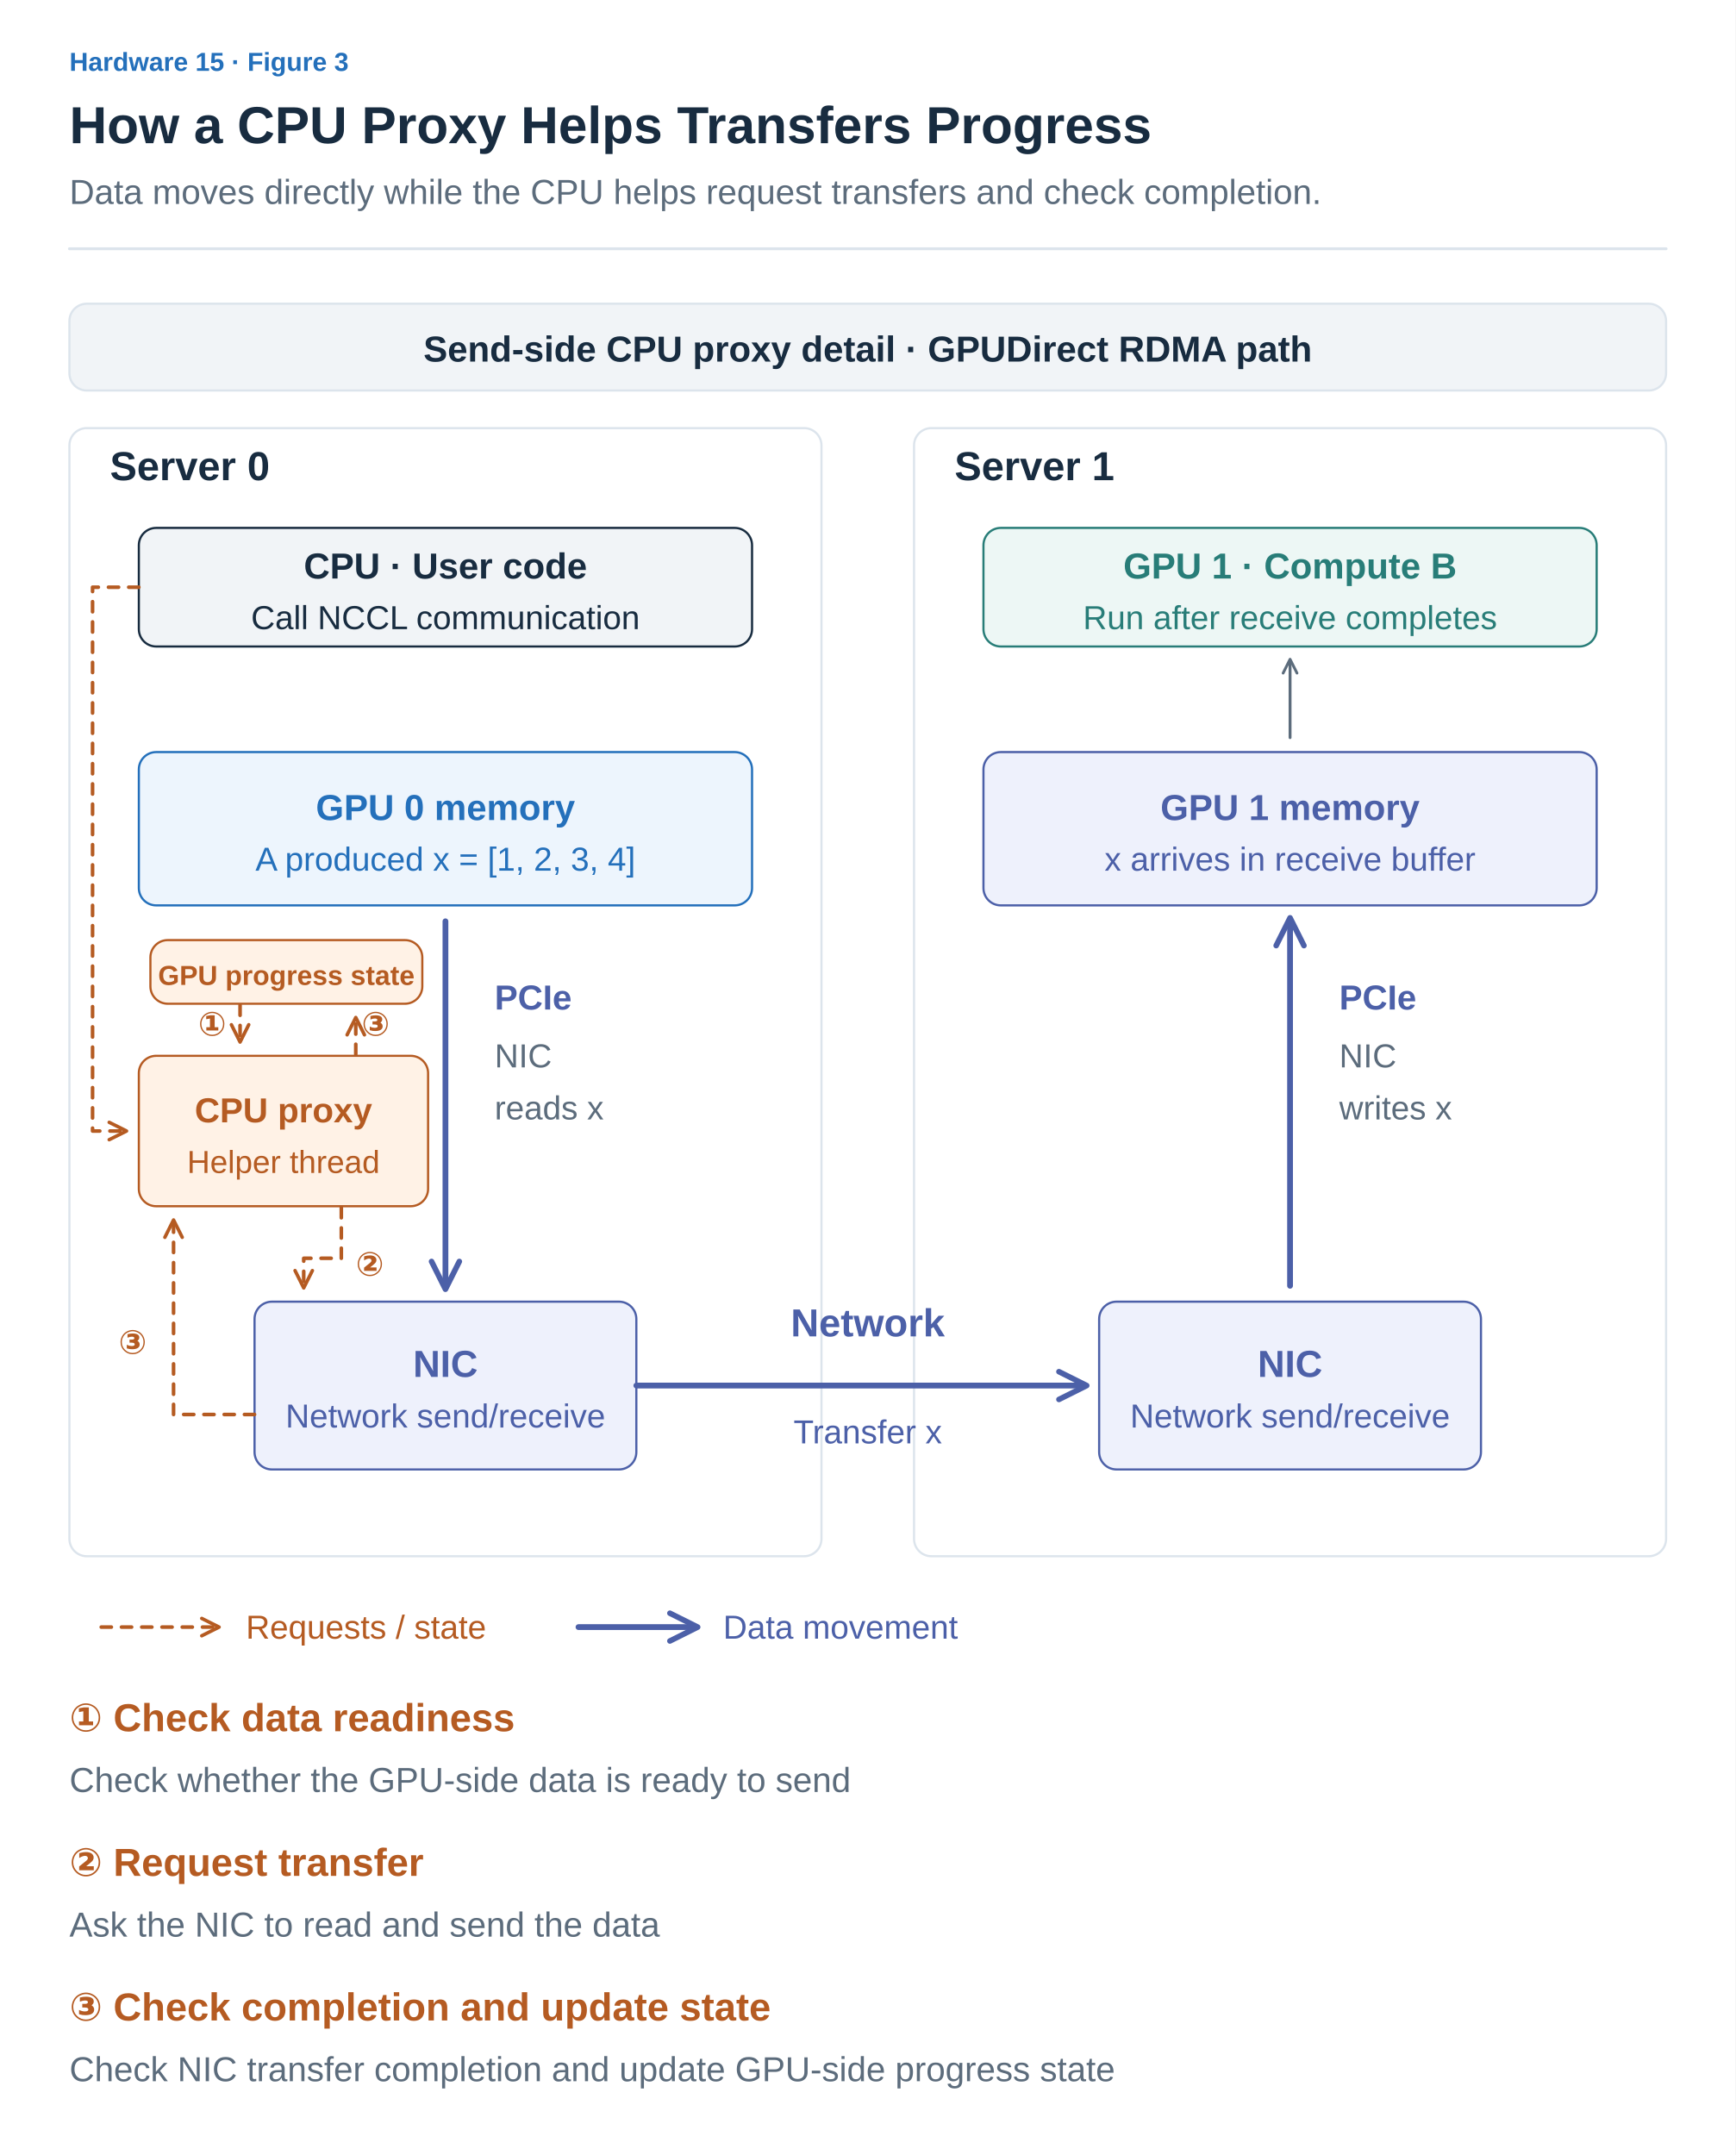
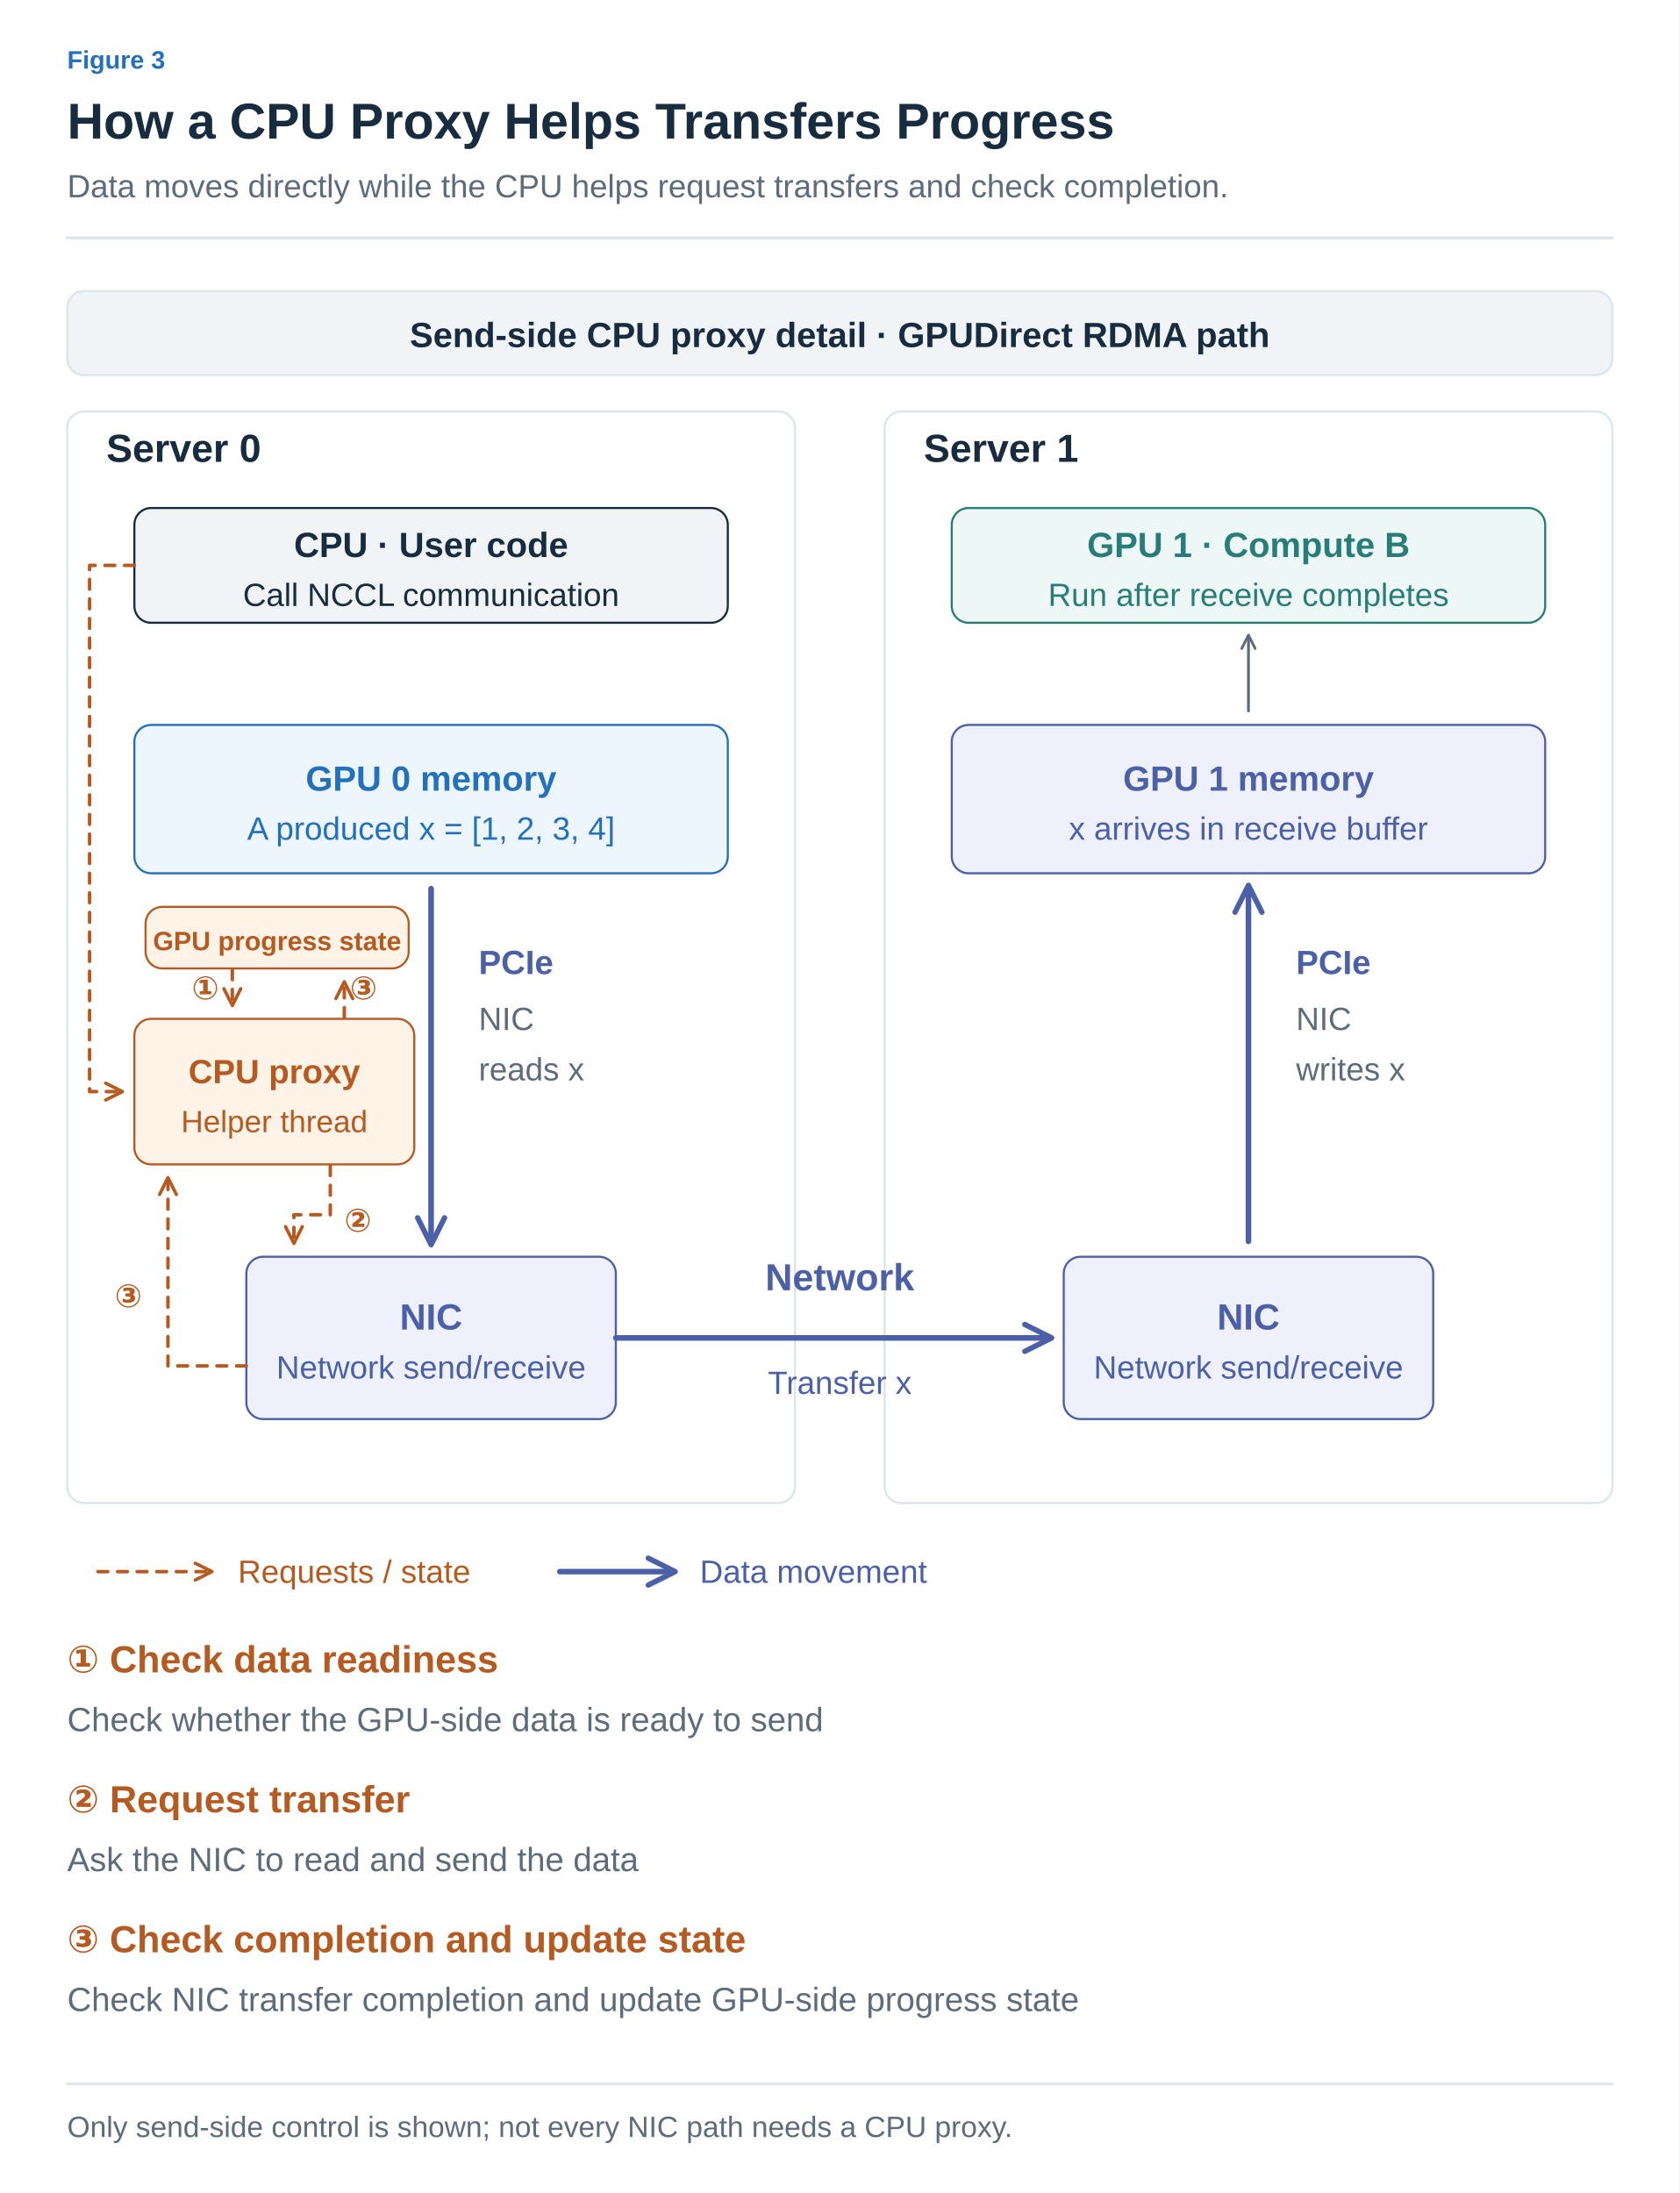
- <svg xmlns="http://www.w3.org/2000/svg" width="1200" height="1490" viewBox="0 0 1200 1490" role="img" aria-labelledby="title desc">
+ <svg xmlns="http://www.w3.org/2000/svg" width="1200" height="1567" viewBox="0 0 1200 1567" role="img" aria-labelledby="title desc">
  <defs>
-     <marker id="muted" viewBox="0 0 10 10" refX="8" refY="5" markerWidth="6" markerHeight="6" orient="auto">
+     <marker id="arrow-ink" viewBox="0 0 10 10" refX="8" refY="5" markerWidth="6" markerHeight="6" orient="auto">
+       <path d="M1 1 L9 5 L1 9" fill="none" stroke="#182C40" stroke-width="1.6" />
+     </marker>
+     <marker id="arrow-muted" viewBox="0 0 10 10" refX="8" refY="5" markerWidth="6" markerHeight="6" orient="auto">
      <path d="M1 1 L9 5 L1 9" fill="none" stroke="#5C6C7C" stroke-width="1.6" />
    </marker>
-     <marker id="blue" viewBox="0 0 10 10" refX="8" refY="5" markerWidth="6" markerHeight="6" orient="auto">
+     <marker id="arrow-line" viewBox="0 0 10 10" refX="8" refY="5" markerWidth="6" markerHeight="6" orient="auto">
+       <path d="M1 1 L9 5 L1 9" fill="none" stroke="#DCE4EC" stroke-width="1.6" />
+     </marker>
+     <marker id="arrow-paper" viewBox="0 0 10 10" refX="8" refY="5" markerWidth="6" markerHeight="6" orient="auto">
+       <path d="M1 1 L9 5 L1 9" fill="none" stroke="#FFFFFF" stroke-width="1.6" />
+     </marker>
+     <marker id="arrow-blue" viewBox="0 0 10 10" refX="8" refY="5" markerWidth="6" markerHeight="6" orient="auto">
      <path d="M1 1 L9 5 L1 9" fill="none" stroke="#2470BB" stroke-width="1.6" />
    </marker>
-     <marker id="orange" viewBox="0 0 10 10" refX="8" refY="5" markerWidth="6" markerHeight="6" orient="auto">
+     <marker id="arrow-teal" viewBox="0 0 10 10" refX="8" refY="5" markerWidth="6" markerHeight="6" orient="auto">
+       <path d="M1 1 L9 5 L1 9" fill="none" stroke="#287D78" stroke-width="1.6" />
+     </marker>
+     <marker id="arrow-orange" viewBox="0 0 10 10" refX="8" refY="5" markerWidth="6" markerHeight="6" orient="auto">
      <path d="M1 1 L9 5 L1 9" fill="none" stroke="#B55B22" stroke-width="1.6" />
    </marker>
-     <marker id="teal" viewBox="0 0 10 10" refX="8" refY="5" markerWidth="6" markerHeight="6" orient="auto">
-       <path d="M1 1 L9 5 L1 9" fill="none" stroke="#287D78" stroke-width="1.6" />
-     </marker>
-     <marker id="purple" viewBox="0 0 10 10" refX="8" refY="5" markerWidth="6" markerHeight="6" orient="auto">
+     <marker id="arrow-purple" viewBox="0 0 10 10" refX="8" refY="5" markerWidth="6" markerHeight="6" orient="auto">
      <path d="M1 1 L9 5 L1 9" fill="none" stroke="#7954A3" stroke-width="1.6" />
    </marker>
-     <marker id="comm" viewBox="0 0 10 10" refX="8" refY="5" markerWidth="6" markerHeight="6" orient="auto">
+     <marker id="arrow-gray" viewBox="0 0 10 10" refX="8" refY="5" markerWidth="6" markerHeight="6" orient="auto">
+       <path d="M1 1 L9 5 L1 9" fill="none" stroke="#657789" stroke-width="1.6" />
+     </marker>
+     <marker id="arrow-red" viewBox="0 0 10 10" refX="8" refY="5" markerWidth="6" markerHeight="6" orient="auto">
+       <path d="M1 1 L9 5 L1 9" fill="none" stroke="#B34242" stroke-width="1.6" />
+     </marker>
+     <marker id="arrow-indigo" viewBox="0 0 10 10" refX="8" refY="5" markerWidth="6" markerHeight="6" orient="auto">
      <path d="M1 1 L9 5 L1 9" fill="none" stroke="#4C60A8" stroke-width="1.6" />
+     </marker>
+     <marker id="arrow-slate" viewBox="0 0 10 10" refX="8" refY="5" markerWidth="6" markerHeight="6" orient="auto">
+       <path d="M1 1 L9 5 L1 9" fill="none" stroke="#8191A0" stroke-width="1.6" />
+     </marker>
+     <marker id="arrow-surface" viewBox="0 0 10 10" refX="8" refY="5" markerWidth="6" markerHeight="6" orient="auto">
+       <path d="M1 1 L9 5 L1 9" fill="none" stroke="#F8FAFC" stroke-width="1.6" />
    </marker>
  </defs>
  <style>text{font-family:Arial,"Apple SD Gothic Neo","Noto Sans KR",sans-serif}text[font-family]{font-family:Menlo,Consolas,monospace}path{stroke-linecap:round;stroke-linejoin:round}</style>
-   <rect width="1200" height="1490" fill="white" />
-   <text x="48" y="49" fill="#2470BB" font-size="18" font-weight="600" text-anchor="start">Hardware 15 · Figure 3</text>
-   <text x="48" y="99" fill="#182C40" font-size="36" font-weight="700" text-anchor="start">How a CPU Proxy Helps Transfers Progress</text>
-   <text x="48" y="141" fill="#5C6C7C" font-size="24" font-weight="400" text-anchor="start">Data moves directly while the CPU helps request transfers and check completion.</text>
-   <path d="M48,172 H1152" fill="none" stroke="#DCE4EC" stroke-width="2" />
-   <rect x="48" y="210" width="1104" height="60" rx="12" fill="#F1F4F7" stroke="#DCE4EC" stroke-width="1.5" />
-   <text x="600" y="250" fill="#182C40" font-size="25" font-weight="600" text-anchor="middle">Send-side CPU proxy detail · GPUDirect RDMA path</text>
-   <rect x="48" y="296" width="520" height="780" rx="12" fill="#FFFFFF" stroke="#DCE4EC" stroke-width="1.5" />
-   <text x="76" y="332" fill="#182C40" font-size="28" font-weight="700" text-anchor="start">Server 0</text>
-   <rect x="632" y="296" width="520" height="780" rx="12" fill="#FFFFFF" stroke="#DCE4EC" stroke-width="1.5" />
-   <text x="660" y="332" fill="#182C40" font-size="28" font-weight="700" text-anchor="start">Server 1</text>
-   <rect x="96" y="365" width="424" height="82" rx="12" fill="#F1F4F7" stroke="#182C40" stroke-width="1.5" />
-   <text x="308.0" y="400.0" fill="#182C40" font-size="25" font-weight="600" text-anchor="middle">CPU · User code</text>
-   <text x="308.0" y="435.0" fill="#182C40" font-size="23" font-weight="400" text-anchor="middle">Call NCCL communication</text>
-   <rect x="680" y="365" width="424" height="82" rx="12" fill="#EDF7F5" stroke="#287D78" stroke-width="1.5" />
-   <text x="892.0" y="400.0" fill="#287D78" font-size="25" font-weight="600" text-anchor="middle">GPU 1 · Compute B</text>
-   <text x="892.0" y="435.0" fill="#287D78" font-size="23" font-weight="400" text-anchor="middle">Run after receive completes</text>
-   <rect x="96" y="520" width="424" height="106" rx="12" fill="#EDF5FD" stroke="#2470BB" stroke-width="1.5" />
-   <text x="308.0" y="567.0" fill="#2470BB" font-size="25" font-weight="600" text-anchor="middle">GPU 0 memory</text>
-   <text x="308.0" y="602.0" fill="#2470BB" font-size="23" font-weight="400" text-anchor="middle">A produced x = [1, 2, 3, 4]</text>
-   <rect x="680" y="520" width="424" height="106" rx="12" fill="#EEF1FC" stroke="#4C60A8" stroke-width="1.5" />
-   <text x="892.0" y="567.0" fill="#4C60A8" font-size="25" font-weight="600" text-anchor="middle">GPU 1 memory</text>
-   <text x="892.0" y="602.0" fill="#4C60A8" font-size="23" font-weight="400" text-anchor="middle">x arrives in receive buffer</text>
-   <path d="M892,510 V457" fill="none" stroke="#5C6C7C" stroke-width="2" marker-end="url(#muted)" />
-   <rect x="176" y="900" width="264" height="116" rx="12" fill="#EEF1FC" stroke="#4C60A8" stroke-width="1.5" />
-   <text x="308.0" y="952.0" fill="#4C60A8" font-size="26" font-weight="600" text-anchor="middle">NIC</text>
-   <text x="308.0" y="987.0" fill="#4C60A8" font-size="23" font-weight="400" text-anchor="middle">Network send/receive</text>
-   <rect x="760" y="900" width="264" height="116" rx="12" fill="#EEF1FC" stroke="#4C60A8" stroke-width="1.5" />
-   <text x="892.0" y="952.0" fill="#4C60A8" font-size="26" font-weight="600" text-anchor="middle">NIC</text>
-   <text x="892.0" y="987.0" fill="#4C60A8" font-size="23" font-weight="400" text-anchor="middle">Network send/receive</text>
-   <path d="M308,637 V889" fill="none" stroke="#4C60A8" stroke-width="4" marker-end="url(#comm)" />
-   <text x="342" y="698" fill="#4C60A8" font-size="24" font-weight="600" text-anchor="start">PCIe</text>
-   <text x="342" y="738" fill="#5C6C7C" font-size="23" font-weight="400" text-anchor="start">NIC</text>
-   <text x="342" y="774" fill="#5C6C7C" font-size="23" font-weight="400" text-anchor="start">reads x</text>
-   <path d="M892,889 V637" fill="none" stroke="#4C60A8" stroke-width="4" marker-end="url(#comm)" />
-   <text x="926" y="698" fill="#4C60A8" font-size="24" font-weight="600" text-anchor="start">PCIe</text>
-   <text x="926" y="738" fill="#5C6C7C" font-size="23" font-weight="400" text-anchor="start">NIC</text>
-   <text x="926" y="774" fill="#5C6C7C" font-size="23" font-weight="400" text-anchor="start">writes x</text>
-   <path d="M440,958 H749" fill="none" stroke="#4C60A8" stroke-width="4" marker-end="url(#comm)" />
-   <text x="600" y="924" fill="#4C60A8" font-size="27" font-weight="600" text-anchor="middle">Network</text>
-   <text x="600" y="998" fill="#4C60A8" font-size="23" font-weight="400" text-anchor="middle">Transfer x</text>
-   <rect x="104" y="650" width="188" height="44" rx="12" fill="#FFF2E6" stroke="#B55B22" stroke-width="1.5" />
-   <text x="198.0" y="681.0" fill="#B55B22" font-size="19" font-weight="600" text-anchor="middle">GPU progress state</text>
-   <rect x="96" y="730" width="200" height="104" rx="12" fill="#FFF2E6" stroke="#B55B22" stroke-width="1.5" />
-   <text x="196.0" y="776.0" fill="#B55B22" font-size="24" font-weight="600" text-anchor="middle">CPU proxy</text>
-   <text x="196.0" y="811.0" fill="#B55B22" font-size="22" font-weight="400" text-anchor="middle">Helper thread</text>
-   <path d="M96,406 H64 V782 H86" fill="none" stroke="#B55B22" stroke-width="2.5" marker-end="url(#orange)" stroke-dasharray="7 7" />
-   <path d="M166,695 V719" fill="none" stroke="#B55B22" stroke-width="2.5" marker-end="url(#orange)" stroke-dasharray="7 7" />
-   <path d="M246,729 V705" fill="none" stroke="#B55B22" stroke-width="2.5" marker-end="url(#orange)" stroke-dasharray="7 7" />
-   <path d="M236,835 V870 H210 V889" fill="none" stroke="#B55B22" stroke-width="2.5" marker-end="url(#orange)" stroke-dasharray="7 7" />
-   <path d="M176,978 H120 V845" fill="none" stroke="#B55B22" stroke-width="2.5" marker-end="url(#orange)" stroke-dasharray="7 7" />
-   <text x="137" y="716" fill="#B55B22" font-size="23" font-weight="600" text-anchor="start">①</text>
-   <text x="250" y="716" fill="#B55B22" font-size="23" font-weight="600" text-anchor="start">③</text>
-   <text x="246" y="882" fill="#B55B22" font-size="23" font-weight="600" text-anchor="start">②</text>
-   <text x="82" y="936" fill="#B55B22" font-size="23" font-weight="600" text-anchor="start">③</text>
-   <path d="M70,1125 H150" fill="none" stroke="#B55B22" stroke-width="2.5" marker-end="url(#orange)" stroke-dasharray="7 7" />
-   <text x="170" y="1133" fill="#B55B22" font-size="23" font-weight="400" text-anchor="start">Requests / state</text>
-   <path d="M400,1125 H480" fill="none" stroke="#4C60A8" stroke-width="4" marker-end="url(#comm)" />
-   <text x="500" y="1133" fill="#4C60A8" font-size="23" font-weight="400" text-anchor="start">Data movement</text>
-   <text x="48" y="1197" fill="#B55B22" font-size="27" font-weight="600" text-anchor="start">① Check data readiness</text>
-   <text x="48" y="1239" fill="#5C6C7C" font-size="24" font-weight="400" text-anchor="start">Check whether the GPU-side data is ready to send</text>
-   <text x="48" y="1297" fill="#B55B22" font-size="27" font-weight="600" text-anchor="start">② Request transfer</text>
-   <text x="48" y="1339" fill="#5C6C7C" font-size="24" font-weight="400" text-anchor="start">Ask the NIC to read and send the data</text>
-   <text x="48" y="1397" fill="#B55B22" font-size="27" font-weight="600" text-anchor="start">③ Check completion and update state</text>
-   <text x="48" y="1439" fill="#5C6C7C" font-size="24" font-weight="400" text-anchor="start">Check NIC transfer completion and update GPU-side progress state</text>
+   <rect width="100%" height="100%" fill="white" />
+   <text x="48" y="49" fill="#2470BB" font-size="18" font-weight="600" text-anchor="start" data-max-width="1104">Figure 3</text>
+   <text x="48" y="99" fill="#182C40" font-size="36" font-weight="700" text-anchor="start" data-max-width="1104">How a CPU Proxy Helps Transfers Progress</text>
+   <text x="48" y="141" fill="#5C6C7C" font-size="23" font-weight="400" text-anchor="start" data-max-width="1104">Data moves directly while the CPU helps request transfers and check completion.</text>
+   <path d="M48,170 H1152" stroke="#DCE4EC" stroke-width="2" />
+   <g transform="translate(48 206) scale(1)" data-panel="1">
+     <g transform="translate(-48 -208)">
+       <rect x="48" y="210" width="1104" height="60" rx="12" fill="#F1F4F7" stroke="#DCE4EC" stroke-width="1.5" />
+       <text x="600" y="250" fill="#182C40" font-size="25" font-weight="600" text-anchor="middle">Send-side CPU proxy detail · GPUDirect RDMA path</text>
+       <rect x="48" y="296" width="520" height="780" rx="12" fill="#FFFFFF" stroke="#DCE4EC" stroke-width="1.5" />
+       <text x="76" y="332" fill="#182C40" font-size="28" font-weight="700" text-anchor="start">Server 0</text>
+       <rect x="632" y="296" width="520" height="780" rx="12" fill="#FFFFFF" stroke="#DCE4EC" stroke-width="1.5" />
+       <text x="660" y="332" fill="#182C40" font-size="28" font-weight="700" text-anchor="start">Server 1</text>
+       <rect x="96" y="365" width="424" height="82" rx="12" fill="#F1F4F7" stroke="#182C40" stroke-width="1.5" />
+       <text x="308" y="400" fill="#182C40" font-size="25" font-weight="600" text-anchor="middle">CPU · User code</text>
+       <text x="308" y="435" fill="#182C40" font-size="23" font-weight="400" text-anchor="middle">Call NCCL communication</text>
+       <rect x="680" y="365" width="424" height="82" rx="12" fill="#EDF7F5" stroke="#287D78" stroke-width="1.5" />
+       <text x="892" y="400" fill="#287D78" font-size="25" font-weight="600" text-anchor="middle">GPU 1 · Compute B</text>
+       <text x="892" y="435" fill="#287D78" font-size="23" font-weight="400" text-anchor="middle">Run after receive completes</text>
+       <rect x="96" y="520" width="424" height="106" rx="12" fill="#EDF5FD" stroke="#2470BB" stroke-width="1.5" />
+       <text x="308" y="567" fill="#2470BB" font-size="25" font-weight="600" text-anchor="middle">GPU 0 memory</text>
+       <text x="308" y="602" fill="#2470BB" font-size="23" font-weight="400" text-anchor="middle">A produced x = [1, 2, 3, 4]</text>
+       <rect x="680" y="520" width="424" height="106" rx="12" fill="#EEF1FC" stroke="#4C60A8" stroke-width="1.5" />
+       <text x="892" y="567" fill="#4C60A8" font-size="25" font-weight="600" text-anchor="middle">GPU 1 memory</text>
+       <text x="892" y="602" fill="#4C60A8" font-size="23" font-weight="400" text-anchor="middle">x arrives in receive buffer</text>
+       <path d="M892,510 V457" fill="none" stroke="#5C6C7C" stroke-width="2" marker-end="url(#arrow-muted)" />
+       <rect x="176" y="900" width="264" height="116" rx="12" fill="#EEF1FC" stroke="#4C60A8" stroke-width="1.5" />
+       <text x="308" y="952" fill="#4C60A8" font-size="26" font-weight="600" text-anchor="middle">NIC</text>
+       <text x="308" y="987" fill="#4C60A8" font-size="23" font-weight="400" text-anchor="middle">Network send/receive</text>
+       <rect x="760" y="900" width="264" height="116" rx="12" fill="#EEF1FC" stroke="#4C60A8" stroke-width="1.5" />
+       <text x="892" y="952" fill="#4C60A8" font-size="26" font-weight="600" text-anchor="middle">NIC</text>
+       <text x="892" y="987" fill="#4C60A8" font-size="23" font-weight="400" text-anchor="middle">Network send/receive</text>
+       <path d="M308,637 V889" fill="none" stroke="#4C60A8" stroke-width="4" marker-end="url(#arrow-indigo)" />
+       <text x="342" y="698" fill="#4C60A8" font-size="24" font-weight="600" text-anchor="start">PCIe</text>
+       <text x="342" y="738" fill="#5C6C7C" font-size="23" font-weight="400" text-anchor="start">NIC</text>
+       <text x="342" y="774" fill="#5C6C7C" font-size="23" font-weight="400" text-anchor="start">reads x</text>
+       <path d="M892,889 V637" fill="none" stroke="#4C60A8" stroke-width="4" marker-end="url(#arrow-indigo)" />
+       <text x="926" y="698" fill="#4C60A8" font-size="24" font-weight="600" text-anchor="start">PCIe</text>
+       <text x="926" y="738" fill="#5C6C7C" font-size="23" font-weight="400" text-anchor="start">NIC</text>
+       <text x="926" y="774" fill="#5C6C7C" font-size="23" font-weight="400" text-anchor="start">writes x</text>
+       <path d="M440,958 H749" fill="none" stroke="#4C60A8" stroke-width="4" marker-end="url(#arrow-indigo)" />
+       <text x="600" y="924" fill="#4C60A8" font-size="27" font-weight="600" text-anchor="middle">Network</text>
+       <text x="600" y="998" fill="#4C60A8" font-size="23" font-weight="400" text-anchor="middle">Transfer x</text>
+       <rect x="104" y="650" width="188" height="44" rx="12" fill="#FFF2E6" stroke="#B55B22" stroke-width="1.5" />
+       <text x="198" y="681" fill="#B55B22" font-size="19" font-weight="600" text-anchor="middle">GPU progress state</text>
+       <rect x="96" y="730" width="200" height="104" rx="12" fill="#FFF2E6" stroke="#B55B22" stroke-width="1.5" />
+       <text x="196" y="776" fill="#B55B22" font-size="24" font-weight="600" text-anchor="middle">CPU proxy</text>
+       <text x="196" y="811" fill="#B55B22" font-size="22" font-weight="400" text-anchor="middle">Helper thread</text>
+       <path d="M96,406 H64 V782 H86" fill="none" stroke="#B55B22" stroke-width="2.5" marker-end="url(#arrow-orange)" stroke-dasharray="7 7" />
+       <path d="M166,695 V719" fill="none" stroke="#B55B22" stroke-width="2.5" marker-end="url(#arrow-orange)" stroke-dasharray="7 7" />
+       <path d="M246,729 V705" fill="none" stroke="#B55B22" stroke-width="2.5" marker-end="url(#arrow-orange)" stroke-dasharray="7 7" />
+       <path d="M236,835 V870 H210 V889" fill="none" stroke="#B55B22" stroke-width="2.5" marker-end="url(#arrow-orange)" stroke-dasharray="7 7" />
+       <path d="M176,978 H120 V845" fill="none" stroke="#B55B22" stroke-width="2.5" marker-end="url(#arrow-orange)" stroke-dasharray="7 7" />
+       <text x="137" y="716" fill="#B55B22" font-size="23" font-weight="600" text-anchor="start">①</text>
+       <text x="250" y="716" fill="#B55B22" font-size="23" font-weight="600" text-anchor="start">③</text>
+       <text x="246" y="882" fill="#B55B22" font-size="23" font-weight="600" text-anchor="start">②</text>
+       <text x="82" y="936" fill="#B55B22" font-size="23" font-weight="600" text-anchor="start">③</text>
+       <path d="M70,1125 H150" fill="none" stroke="#B55B22" stroke-width="2.5" marker-end="url(#arrow-orange)" stroke-dasharray="7 7" />
+       <text x="170" y="1133" fill="#B55B22" font-size="23" font-weight="400" text-anchor="start">Requests / state</text>
+       <path d="M400,1125 H480" fill="none" stroke="#4C60A8" stroke-width="4" marker-end="url(#arrow-indigo)" />
+       <text x="500" y="1133" fill="#4C60A8" font-size="23" font-weight="400" text-anchor="start">Data movement</text>
+       <text x="48" y="1197" fill="#B55B22" font-size="27" font-weight="600" text-anchor="start">① Check data readiness</text>
+       <text x="48" y="1239" fill="#5C6C7C" font-size="24" font-weight="400" text-anchor="start">Check whether the GPU-side data is ready to send</text>
+       <text x="48" y="1297" fill="#B55B22" font-size="27" font-weight="600" text-anchor="start">② Request transfer</text>
+       <text x="48" y="1339" fill="#5C6C7C" font-size="24" font-weight="400" text-anchor="start">Ask the NIC to read and send the data</text>
+       <text x="48" y="1397" fill="#B55B22" font-size="27" font-weight="600" text-anchor="start">③ Check completion and update state</text>
+       <text x="48" y="1439" fill="#5C6C7C" font-size="24" font-weight="400" text-anchor="start">Check NIC transfer completion and update GPU-side progress state</text>
+     </g>
+   </g>
+   <path d="M48,1489 H1152" stroke="#DCE4EC" stroke-width="2" />
+   <text x="48" y="1527" fill="#5C6C7C" font-size="21" font-weight="400" text-anchor="start" data-max-width="1104">Only send-side control is shown; not every NIC path needs a CPU proxy.</text>
</svg>
